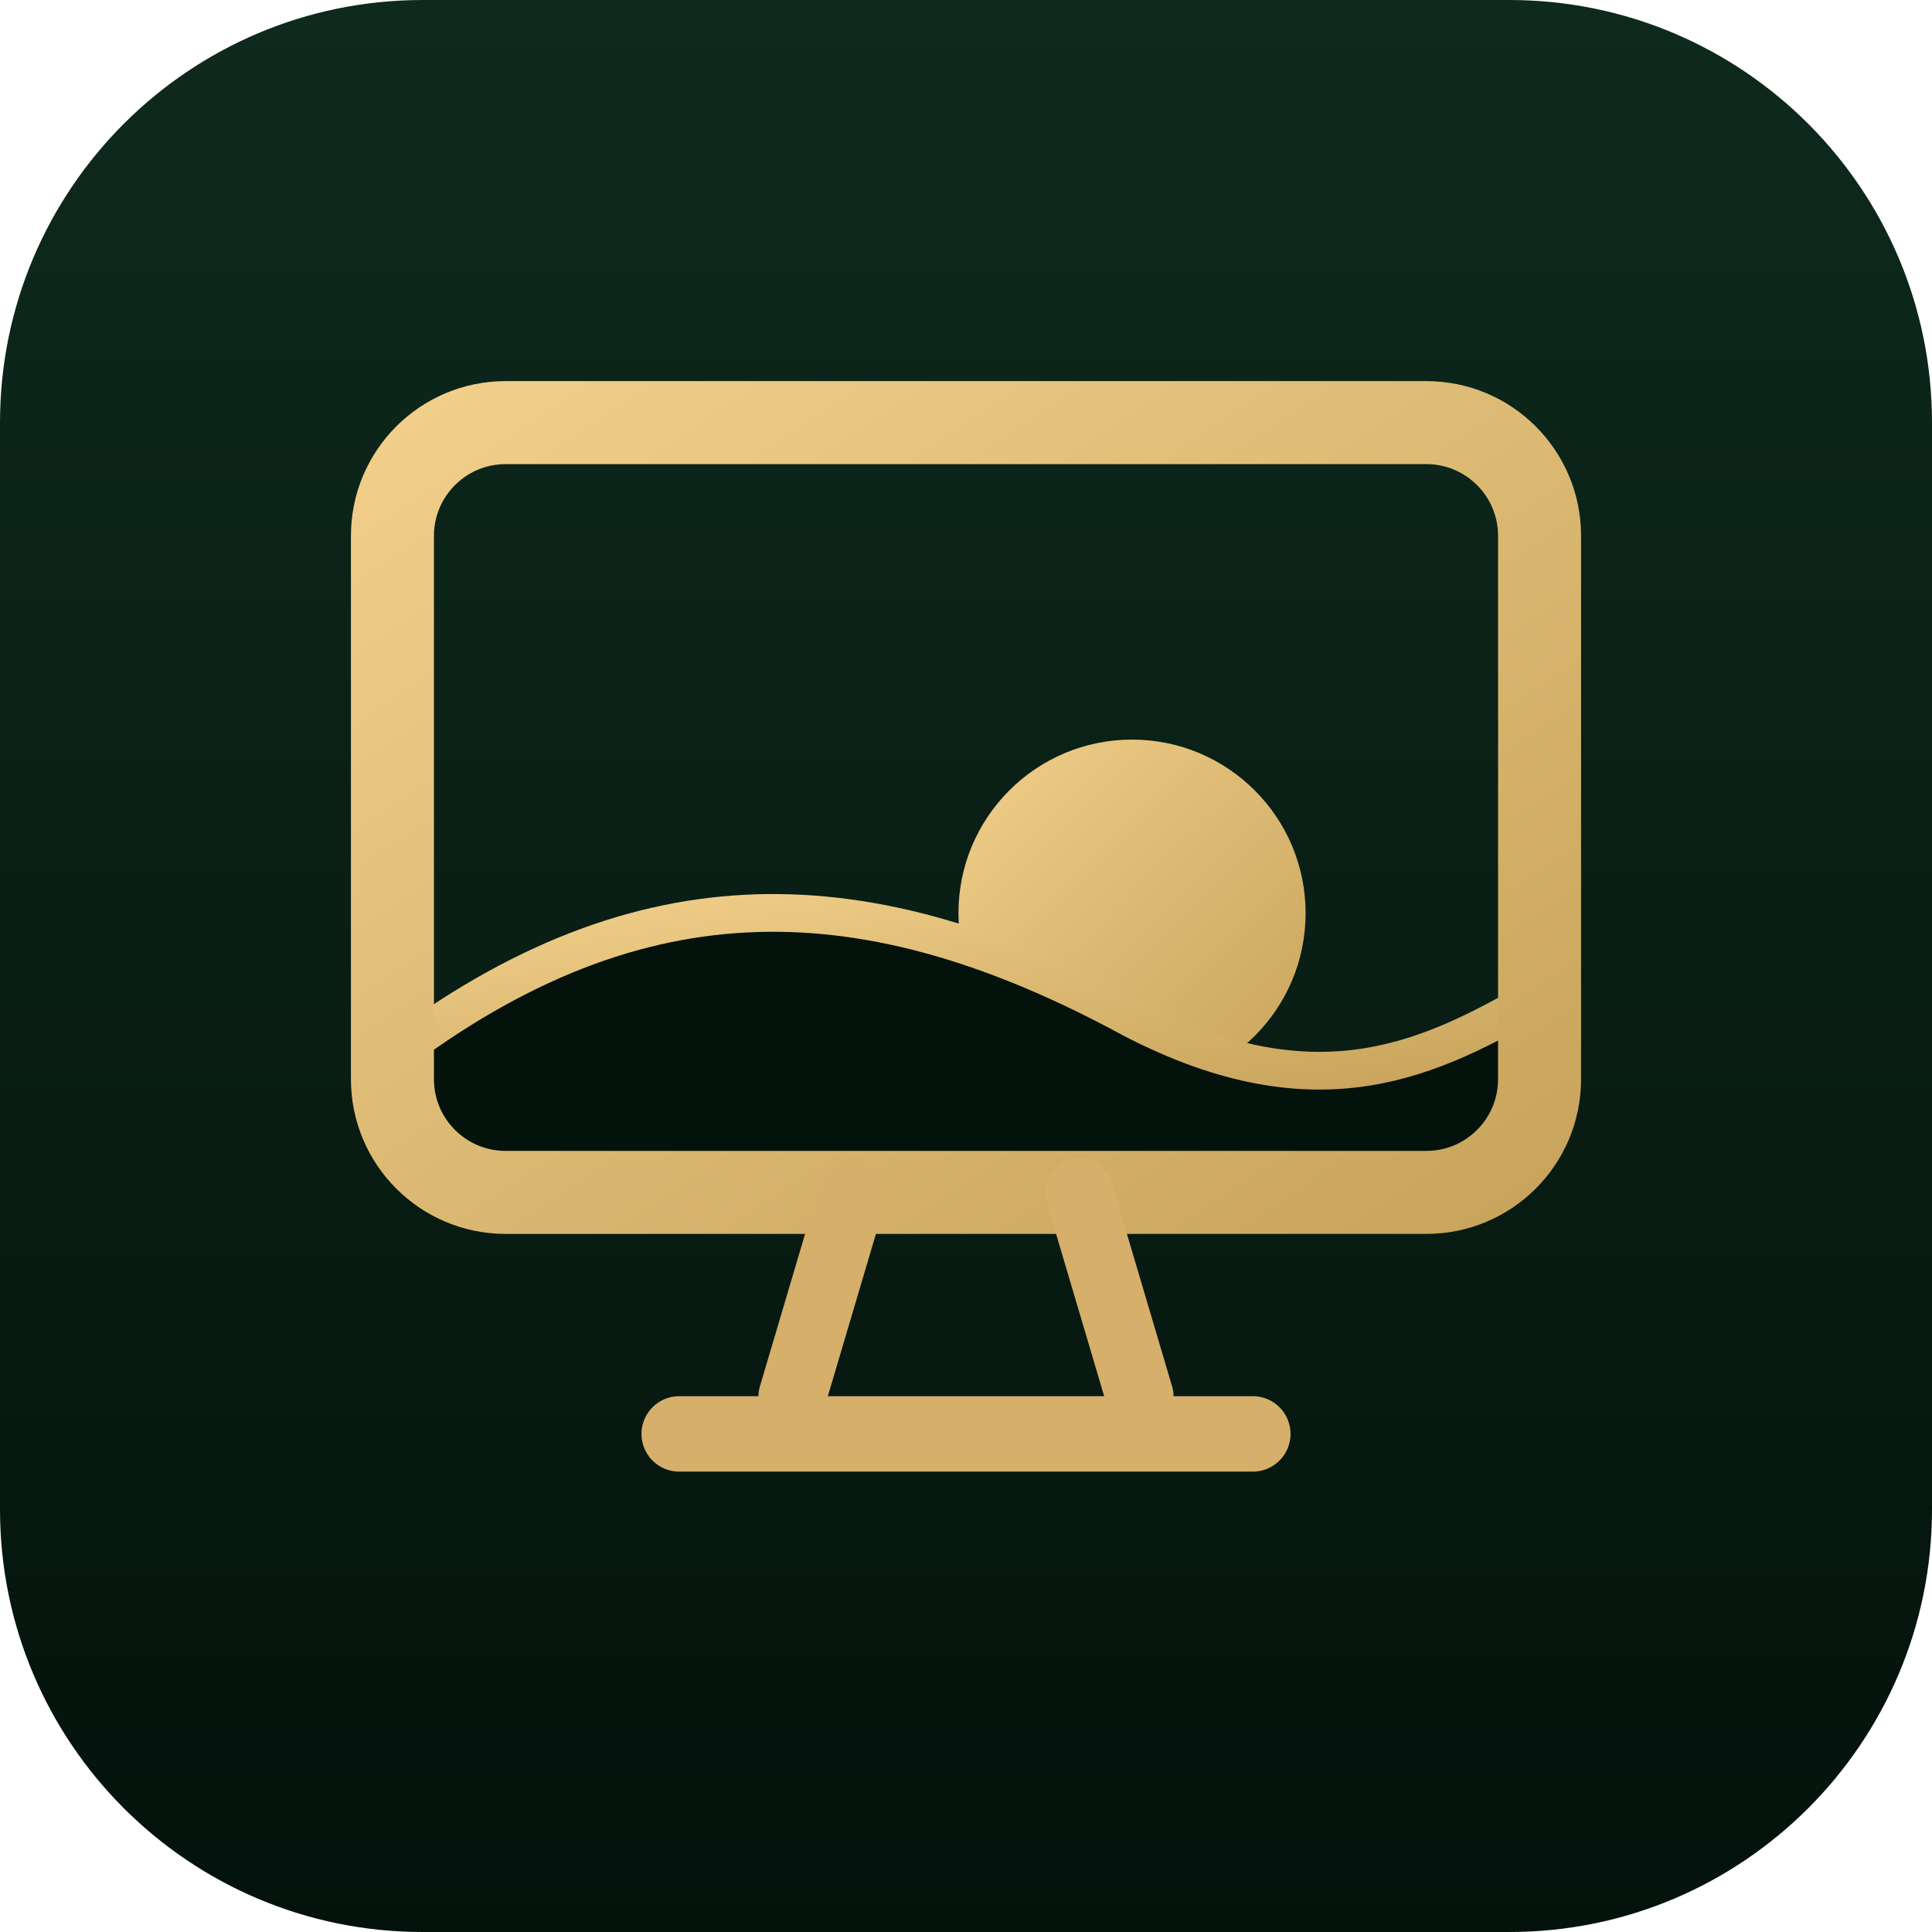
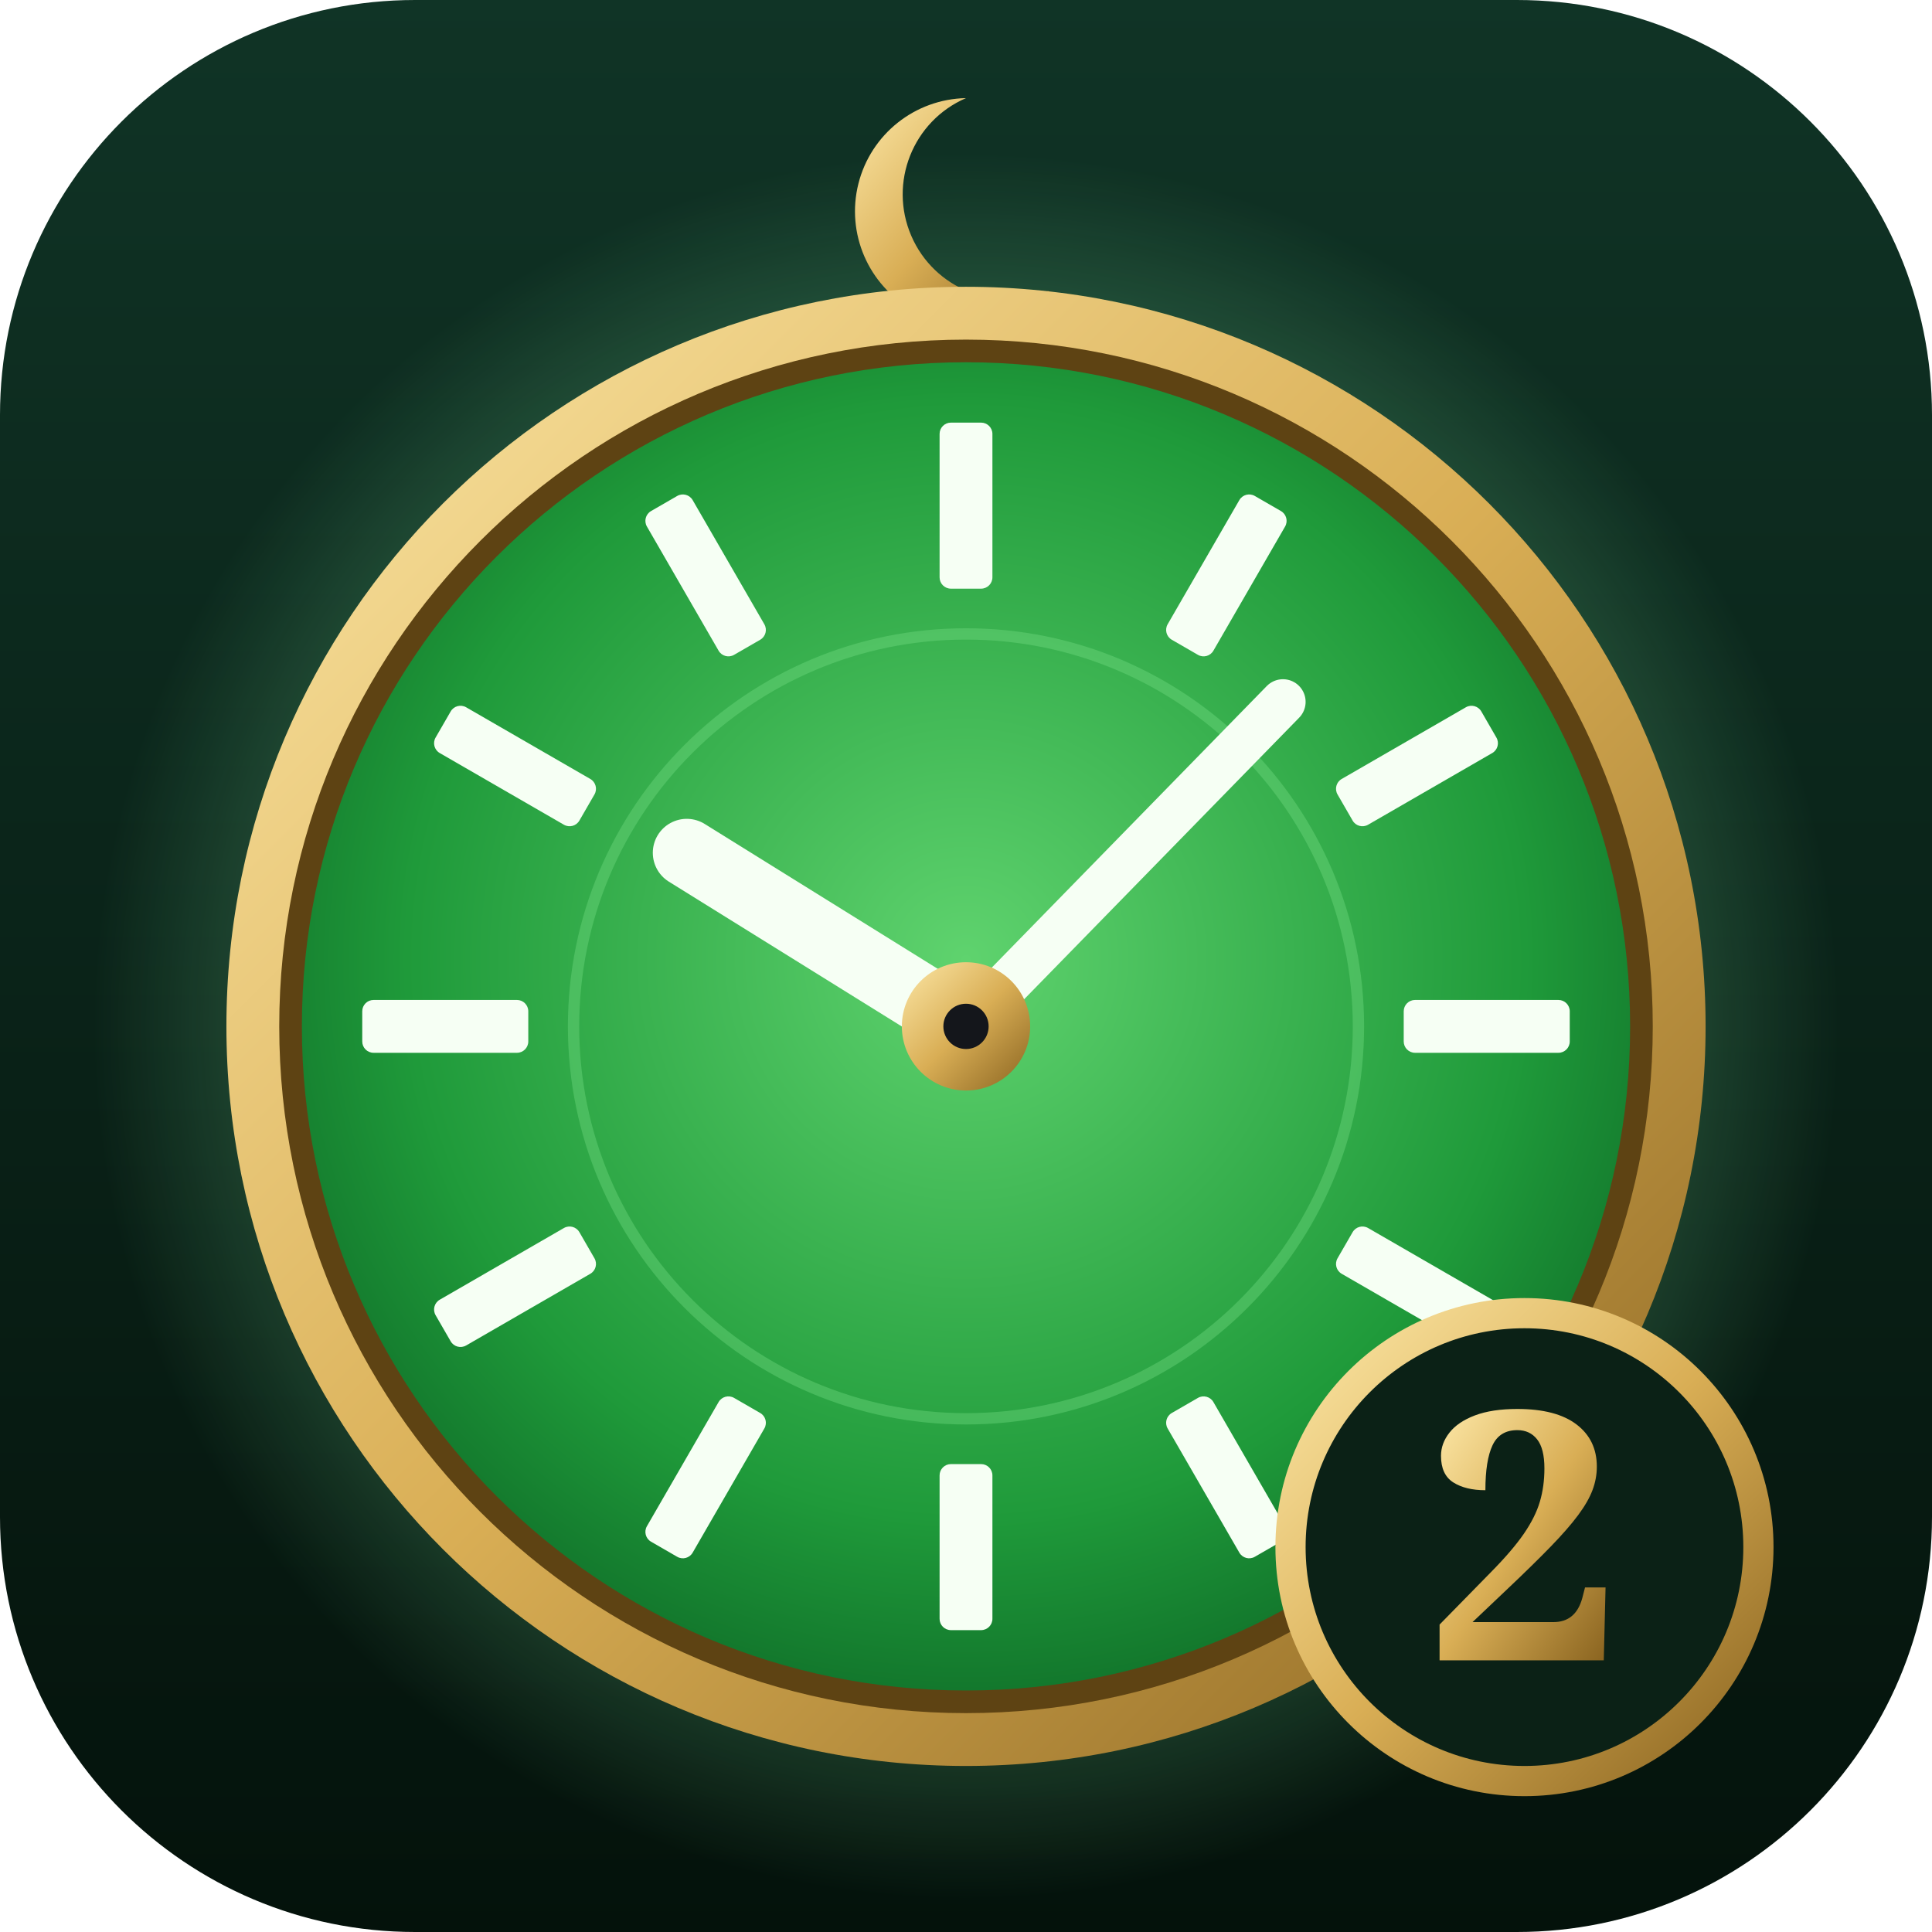
- <svg xmlns="http://www.w3.org/2000/svg" viewBox="0 0 512 512">
+ <svg xmlns="http://www.w3.org/2000/svg" width="512" height="512" viewBox="0 0 512 512">
  <defs>
    <linearGradient id="bg" x1="0" y1="0" x2="0" y2="1">
-       <stop offset="0" stop-color="#0E2A1D" />
-       <stop offset="1" stop-color="#04120C" />
+       <stop offset="0" stop-color="#103426" />
+       <stop offset="1" stop-color="#04120B" />
    </linearGradient>
    <linearGradient id="gold" x1="0" y1="0" x2="1" y2="1">
-       <stop offset="0" stop-color="#F1CF8A" />
-       <stop offset="1" stop-color="#C8A45C" />
+       <stop offset="0" stop-color="#FCE7A6" />
+       <stop offset=".5" stop-color="#D9AE55" />
+       <stop offset="1" stop-color="#8A6420" />
    </linearGradient>
-     <clipPath id="screen">
-       <rect x="104" y="112" width="304" height="204" rx="30" />
-     </clipPath>
+     <radialGradient id="dial" cx=".5" cy=".45" r=".6">
+       <stop offset="0" stop-color="#5FD36E" />
+       <stop offset=".7" stop-color="#1F9A3A" />
+       <stop offset="1" stop-color="#0E6A27" />
+     </radialGradient>
+     <radialGradient id="glow" cx=".5" cy=".5" r=".5">
+       <stop offset=".6" stop-color="#8CFFB0" stop-opacity=".35" />
+       <stop offset="1" stop-color="#8CFFB0" stop-opacity="0" />
+     </radialGradient>
  </defs>
-   <rect width="512" height="512" rx="112" fill="url(#bg)" />
-   <g clip-path="url(#screen)">
-     <circle cx="300" cy="242" r="46" fill="url(#gold)" />
-     <path d="M104 280 C170 230 230 232 300 270 C350 296 380 280 408 264 V316 H104 Z" fill="#04120C" />
-     <path d="M104 280 C170 230 230 232 300 270 C350 296 380 280 408 264" fill="none" stroke="url(#gold)" stroke-width="10" stroke-linecap="round" />
+   <rect width="512" height="512" rx="110" fill="url(#bg)" />
+   <circle cx="256" cy="272" r="232" fill="url(#glow)" />
+   <path d="M256 26a30 30 0 1 0 22 51a24 24 0 1 1 -22 -51z" fill="url(#gold)" />
+   <g transform="translate(256 272)">
+     <circle r="196" fill="url(#gold)" />
+     <circle r="182" fill="#5E4313" />
+     <circle r="176" fill="url(#dial)" />
+     <circle r="104" fill="none" stroke="#7BE38A" stroke-opacity=".35" stroke-width="3" />
+     <rect x="-7" y="-160" width="14" height="44" rx="3" fill="#F6FFF4" transform="rotate(0)" />
+     <rect x="-7" y="-160" width="14" height="44" rx="3" fill="#F6FFF4" transform="rotate(30)" />
+     <rect x="-7" y="-160" width="14" height="44" rx="3" fill="#F6FFF4" transform="rotate(60)" />
+     <rect x="-7" y="-160" width="14" height="44" rx="3" fill="#F6FFF4" transform="rotate(90)" />
+     <rect x="-7" y="-160" width="14" height="44" rx="3" fill="#F6FFF4" transform="rotate(120)" />
+     <rect x="-7" y="-160" width="14" height="44" rx="3" fill="#F6FFF4" transform="rotate(150)" />
+     <rect x="-7" y="-160" width="14" height="44" rx="3" fill="#F6FFF4" transform="rotate(180)" />
+     <rect x="-7" y="-160" width="14" height="44" rx="3" fill="#F6FFF4" transform="rotate(210)" />
+     <rect x="-7" y="-160" width="14" height="44" rx="3" fill="#F6FFF4" transform="rotate(240)" />
+     <rect x="-7" y="-160" width="14" height="44" rx="3" fill="#F6FFF4" transform="rotate(270)" />
+     <rect x="-7" y="-160" width="14" height="44" rx="3" fill="#F6FFF4" transform="rotate(300)" />
+     <rect x="-7" y="-160" width="14" height="44" rx="3" fill="#F6FFF4" transform="rotate(330)" />
+     <g stroke-linecap="round">
+       <path d="M0 0L-74 -46" stroke="#F6FFF4" stroke-width="18" />
+       <path d="M0 0L84 -86" stroke="#F6FFF4" stroke-width="12" />
+     </g>
+     <circle r="17" fill="url(#gold)" />
+     <circle r="6" fill="#14161B" />
  </g>
-   <rect x="104" y="112" width="304" height="204" rx="30" fill="none" stroke="url(#gold)" stroke-width="22" />
-   <path d="M226 316 L210 370 M286 316 L302 370" stroke="#D6AF6B" stroke-width="18" stroke-linecap="round" />
-   <path d="M180 380 H332" stroke="#D6AF6B" stroke-width="20" stroke-linecap="round" />
+   <g transform="translate(404 410)">
+     <circle r="62" fill="#0B2116" stroke="url(#gold)" stroke-width="8" />
+     <text y="30" text-anchor="middle" font-family="ThmanyahDisplay,serif" font-weight="700" font-size="92" fill="url(#gold)">2</text>
+   </g>
</svg>
